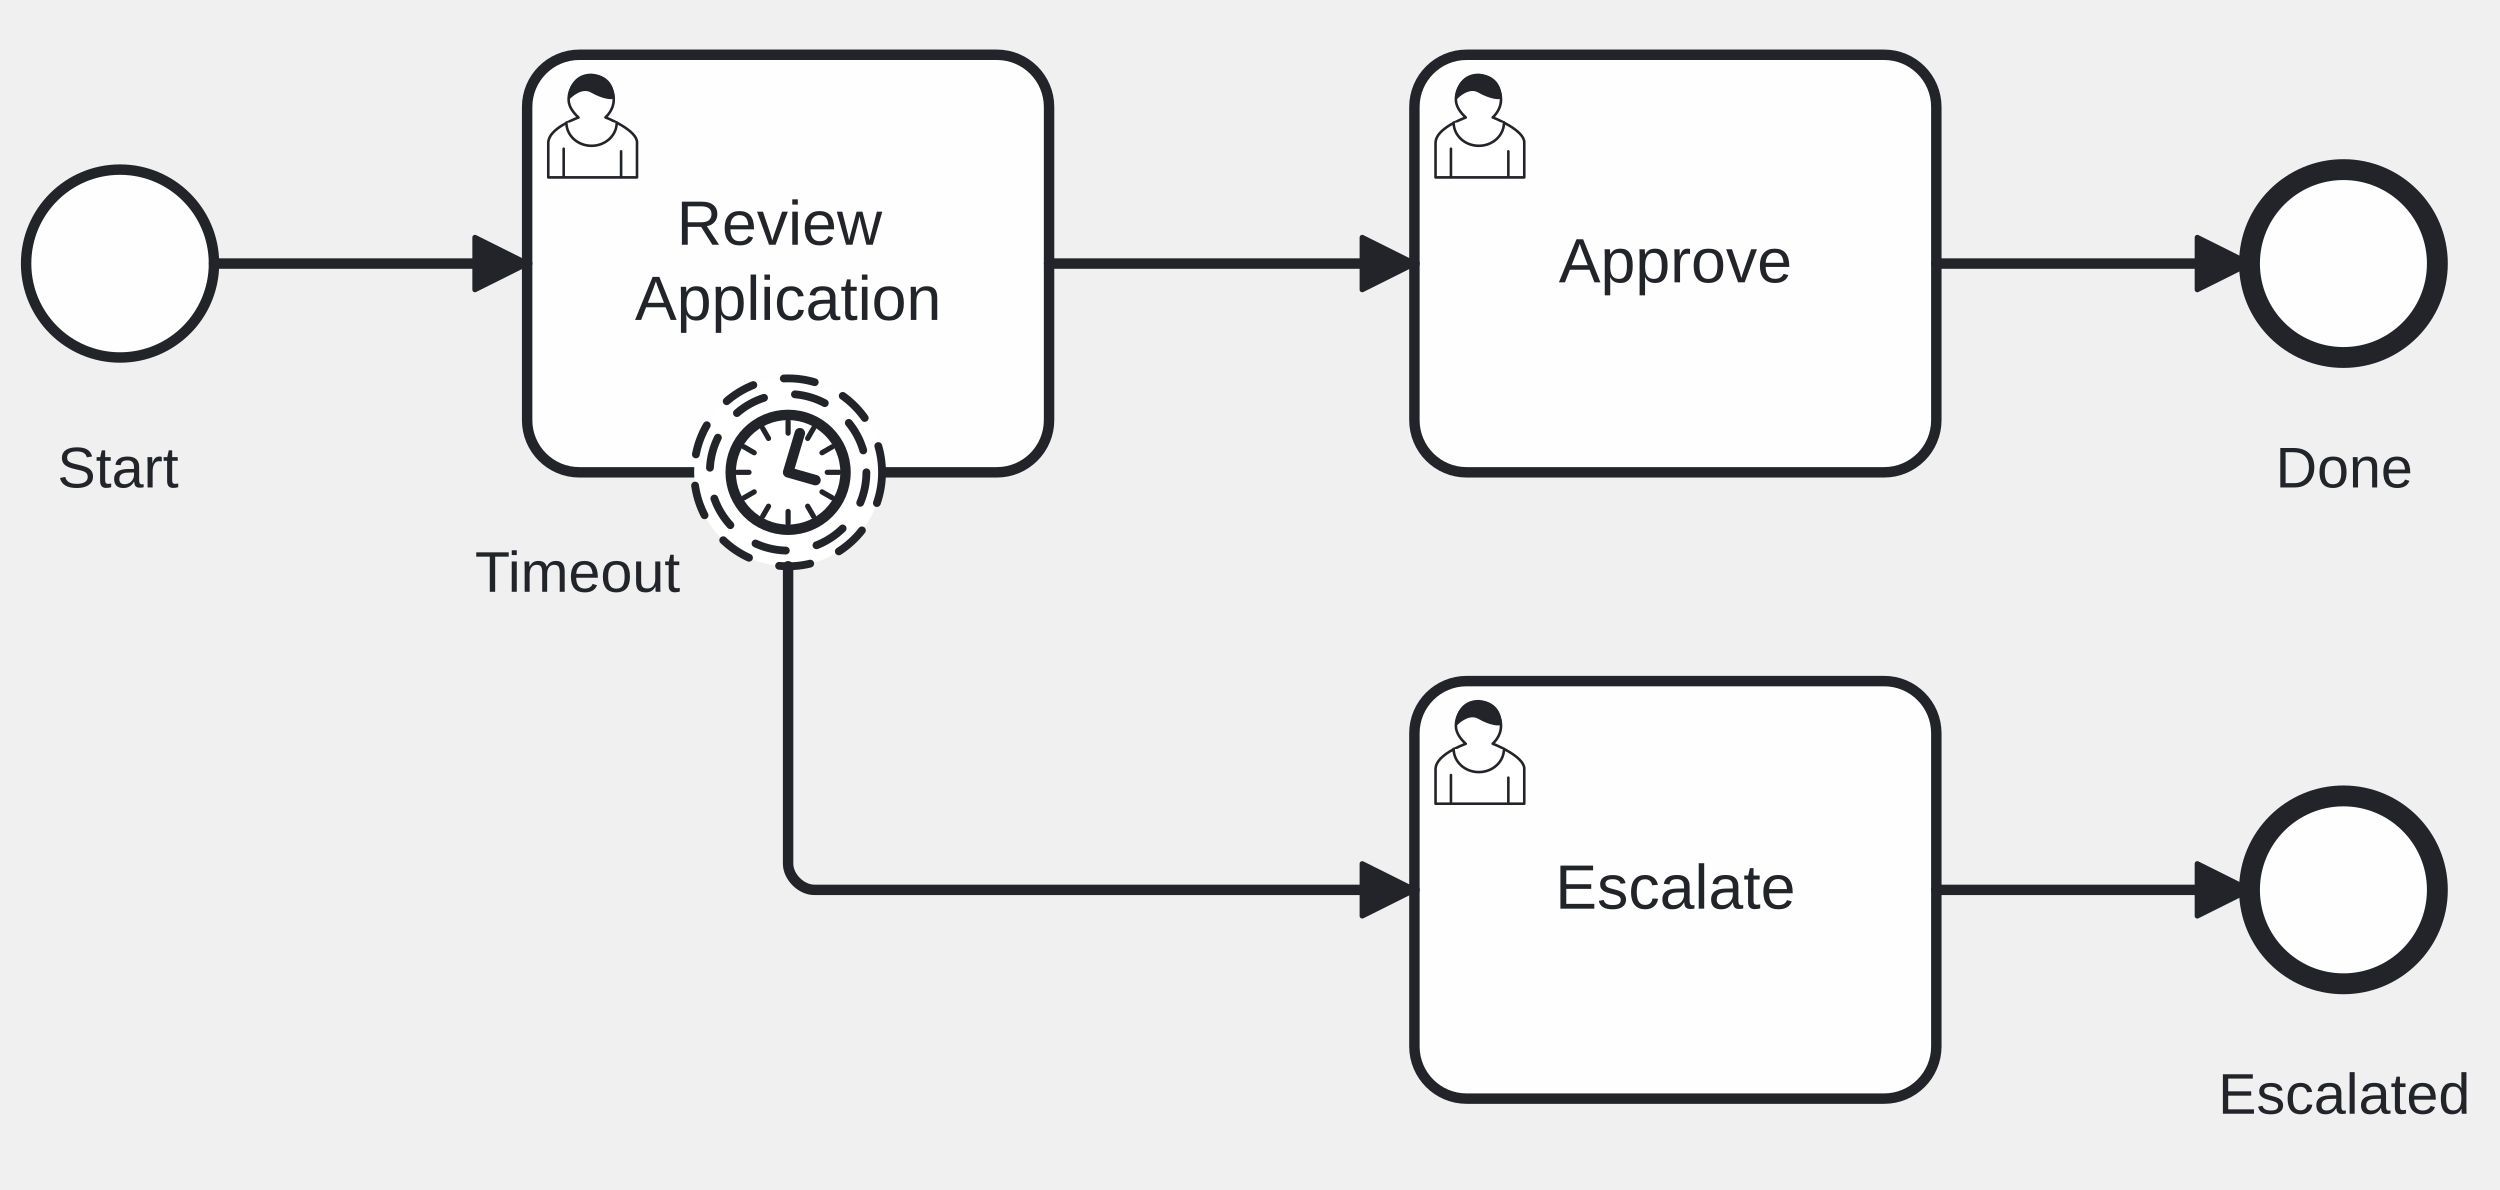
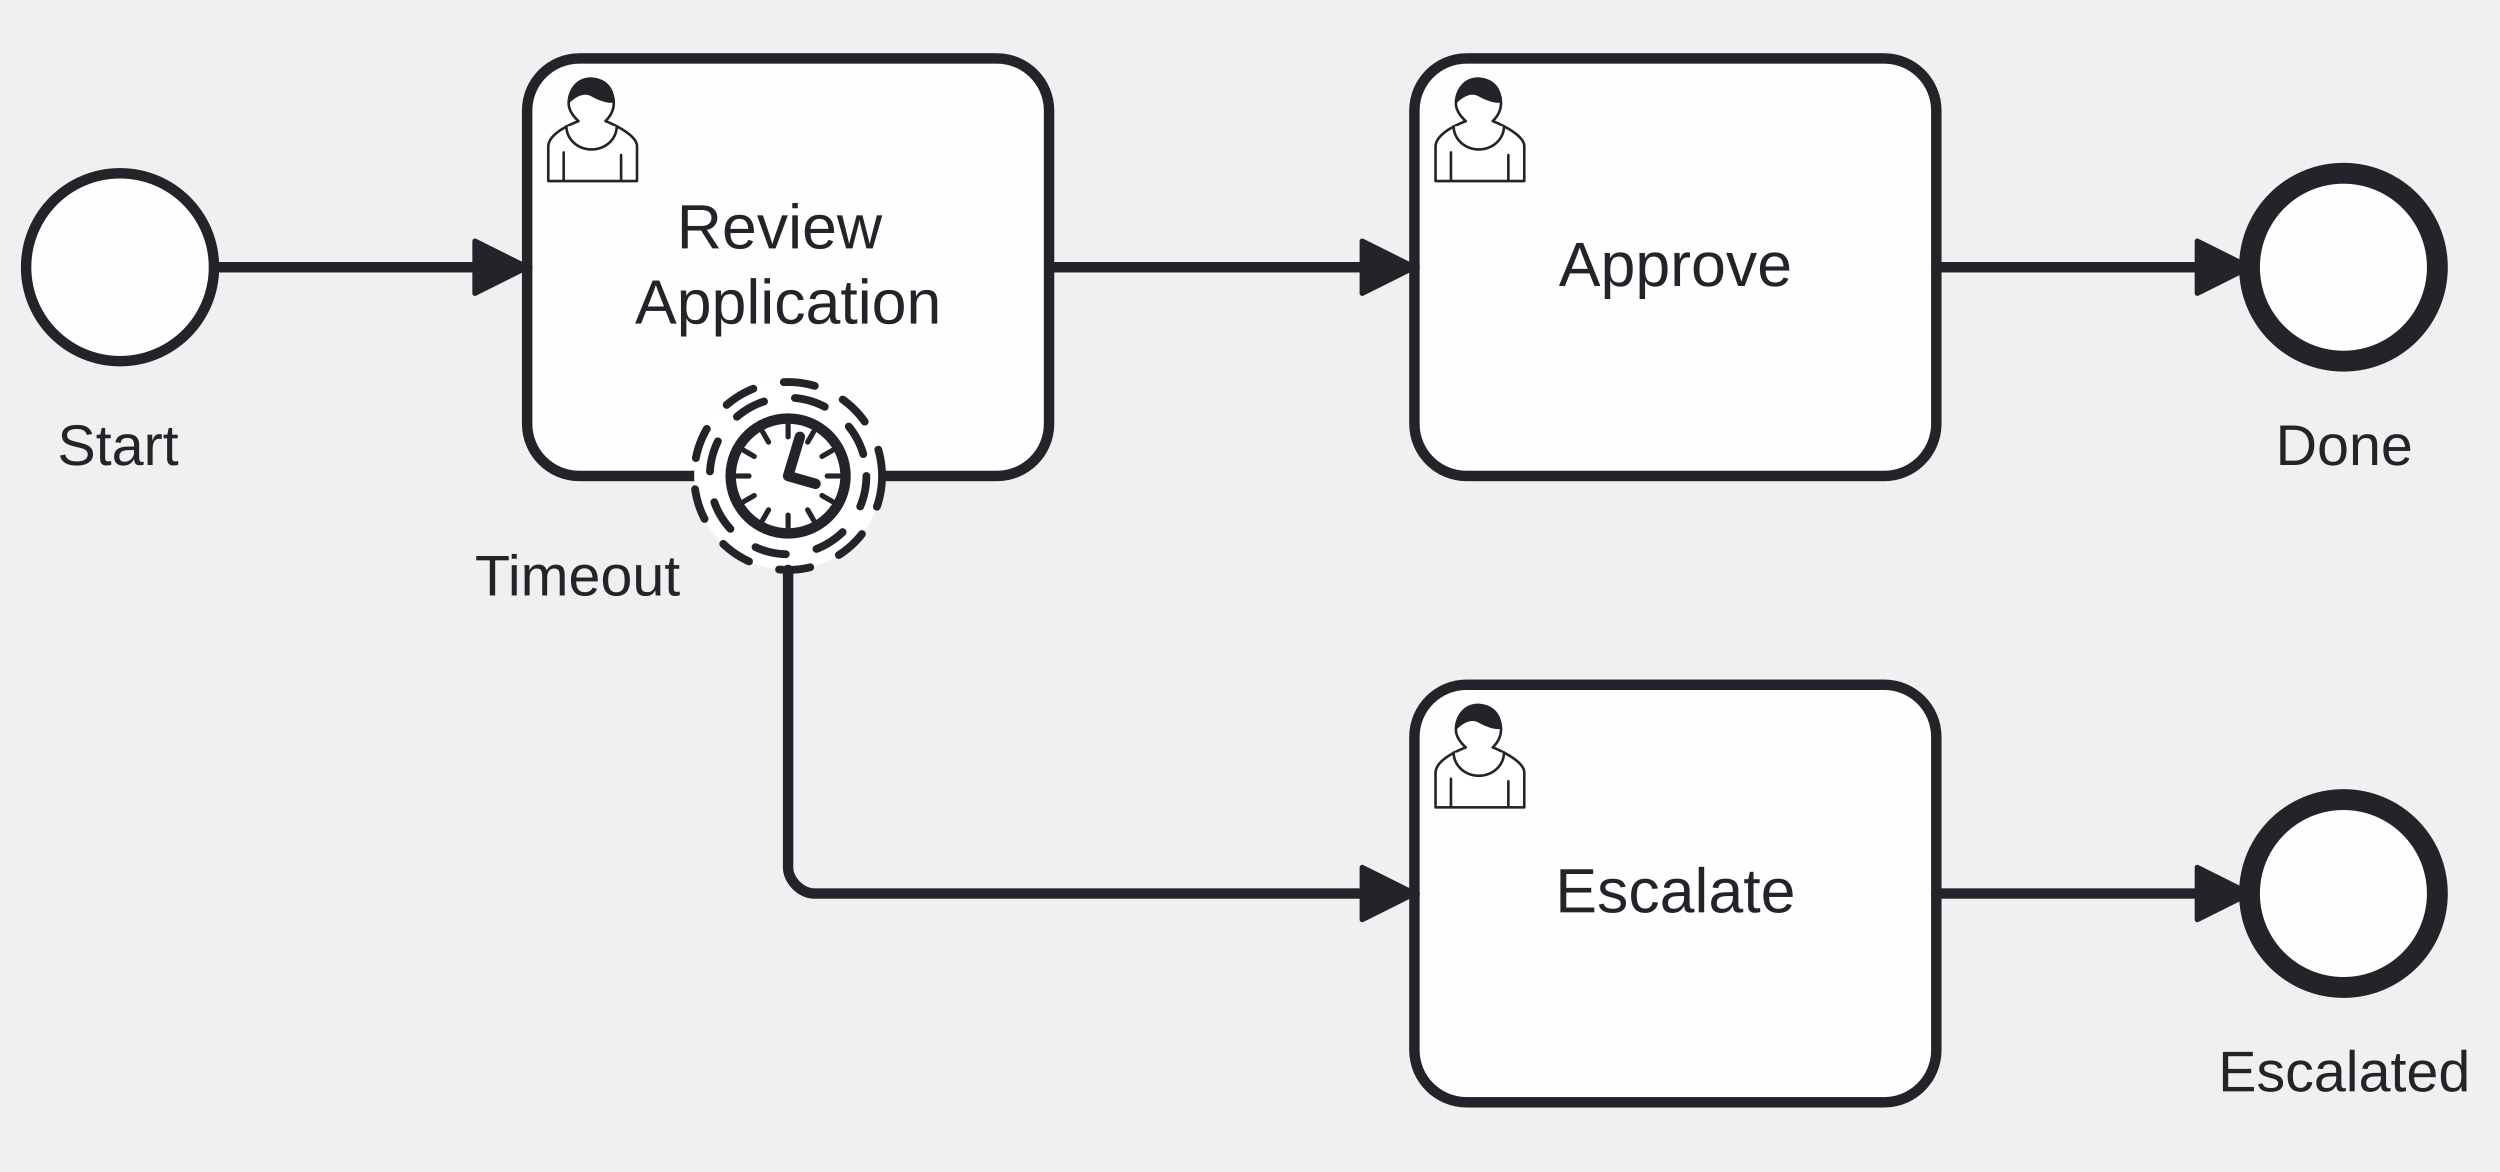
- <svg xmlns="http://www.w3.org/2000/svg" width="666" height="317" viewBox="187 100 479 217" version="1.1">
+ <svg xmlns="http://www.w3.org/2000/svg" width="666" height="312" viewBox="187 100 479 212" version="1.1">
  <g class="djs-group">
    <g class="djs-element djs-shape" data-element-id="Event_1mzoegj" transform="translate(192, 127)" style="display: block;">
      <g class="djs-visual">
        <circle cx="18" cy="18" r="18" style="stroke-linecap: round; stroke-linejoin: round; stroke: hsl(225, 10%, 15%); stroke-width: 2px; fill: white; fill-opacity: 0.95;" />
      </g>
      <rect style="fill: none; stroke-opacity: 0; stroke: white; stroke-width: 15px;" class="djs-hit djs-hit-all" x="0" y="0" width="36" height="36" />
      <circle cx="18" cy="18" r="23" style="fill: none;" class="djs-outline" />
    </g>
  </g>
  <g class="djs-group">
-     <g class="djs-element djs-shape" data-element-id="Event_1mzoegj_label" transform="translate(198, 178)" style="display: block;">
+     <g class="djs-element djs-shape" data-element-id="Event_1mzoegj_label" transform="translate(198, 173)" style="display: block;">
      <g class="djs-visual">
        <text style="font-family: Arial, sans-serif; font-size: 11px; font-weight: normal; fill: hsl(225, 10%, 15%);" lineHeight="1.2" class="djs-label">
          <tspan x="0" y="9.9">Start</tspan>
        </text>
      </g>
      <rect style="fill: none; stroke-opacity: 0; stroke: white; stroke-width: 15px;" class="djs-hit djs-hit-all" x="0" y="0" width="24" height="14" />
      <rect x="-5" y="-5" rx="4" width="34" height="24" style="fill: none;" class="djs-outline" />
    </g>
  </g>
  <g class="djs-group">
    <g class="djs-element djs-shape" data-element-id="Activity_1betloc" transform="translate(288, 105)" style="display: block;">
      <g class="djs-visual">
        <rect x="0" y="0" width="100" height="80" rx="10" ry="10" style="stroke-linecap: round; stroke-linejoin: round; stroke: hsl(225, 10%, 15%); stroke-width: 2px; fill: white; fill-opacity: 0.95;" />
        <text style="font-family: Arial, sans-serif; font-size: 12px; font-weight: normal; fill: hsl(225, 10%, 15%);" lineHeight="1.2" class="djs-label">
          <tspan x="28.664" y="36.4">Review </tspan>
          <tspan x="20.654" y="50.8">Application</tspan>
        </text>
        <path style="fill: white; stroke-linecap: round; stroke-linejoin: round; stroke: hsl(225, 10%, 15%); stroke-width: 0.5px;" d="m 15,12 c 0.909,-0.845 1.594,-2.049 1.594,-3.385 0,-2.554 -1.805,-4.622 -4.357,-4.622 -2.552,0 -4.288,2.068 -4.288,4.622 0,1.348 0.974,2.562 1.896,3.405 -0.529,0.187 -5.669,2.097 -5.794,4.756 v 6.718 h 17 v -6.718 c 0,-2.298 -5.528,-4.595 -6.051,-4.776 zm -8,6 l 0,5.5 m 11,0 l 0,-5" />
        <path style="fill: white; stroke-linecap: round; stroke-linejoin: round; stroke: hsl(225, 10%, 15%); stroke-width: 0.5px;" d="m 15,12 m 2.162,1.009 c 0,2.447 -2.158,4.431 -4.821,4.431 -2.665,0 -4.822,-1.981 -4.822,-4.431 " />
        <path style="fill: hsl(225, 10%, 15%); stroke-linecap: round; stroke-linejoin: round; stroke: hsl(225, 10%, 15%); stroke-width: 0.5px;" d="m 15,12 m -6.9,-3.80 c 0,0 2.251,-2.358 4.274,-1.177 2.024,1.181 4.221,1.537 4.124,0.965 -0.098,-0.57 -0.117,-3.791 -4.191,-4.136 -3.575,0.001 -4.208,3.367 -4.207,4.348 z" />
      </g>
      <rect style="fill: none; stroke-opacity: 0; stroke: white; stroke-width: 15px;" class="djs-hit djs-hit-all" x="0" y="0" width="100" height="80" />
      <rect x="-5" y="-5" rx="14" width="110" height="90" style="fill: none;" class="djs-outline" />
    </g>
  </g>
  <g class="djs-group">
    <g class="djs-element djs-shape" data-element-id="Event_1d7wnd9" style="display: block;" transform="translate(618, 127)">
      <g class="djs-visual">
        <circle cx="18" cy="18" r="18" style="stroke-linecap: round; stroke-linejoin: round; stroke: hsl(225, 10%, 15%); stroke-width: 4px; fill: white; fill-opacity: 0.95;" />
      </g>
      <rect style="fill: none; stroke-opacity: 0; stroke: white; stroke-width: 15px;" class="djs-hit djs-hit-all" x="0" y="0" width="36" height="36" />
      <circle cx="18" cy="18" r="24" style="fill: none;" class="djs-outline" />
    </g>
  </g>
  <g class="djs-group">
    <g class="djs-element djs-shape" data-element-id="Activity_0af6hcw" style="display: block;" transform="translate(458, 105)">
      <g class="djs-visual">
        <rect x="0" y="0" width="100" height="80" rx="10" ry="10" style="stroke-linecap: round; stroke-linejoin: round; stroke: hsl(225, 10%, 15%); stroke-width: 2px; fill: white; fill-opacity: 0.95;" />
        <text style="font-family: Arial, sans-serif; font-size: 12px; font-weight: normal; fill: hsl(225, 10%, 15%);" lineHeight="1.2" class="djs-label">
          <tspan x="27.656" y="43.6">Approve</tspan>
        </text>
        <path style="fill: white; stroke-linecap: round; stroke-linejoin: round; stroke: hsl(225, 10%, 15%); stroke-width: 0.5px;" d="m 15,12 c 0.909,-0.845 1.594,-2.049 1.594,-3.385 0,-2.554 -1.805,-4.622 -4.357,-4.622 -2.552,0 -4.288,2.068 -4.288,4.622 0,1.348 0.974,2.562 1.896,3.405 -0.529,0.187 -5.669,2.097 -5.794,4.756 v 6.718 h 17 v -6.718 c 0,-2.298 -5.528,-4.595 -6.051,-4.776 zm -8,6 l 0,5.5 m 11,0 l 0,-5" />
        <path style="fill: white; stroke-linecap: round; stroke-linejoin: round; stroke: hsl(225, 10%, 15%); stroke-width: 0.5px;" d="m 15,12 m 2.162,1.009 c 0,2.447 -2.158,4.431 -4.821,4.431 -2.665,0 -4.822,-1.981 -4.822,-4.431 " />
        <path style="fill: hsl(225, 10%, 15%); stroke-linecap: round; stroke-linejoin: round; stroke: hsl(225, 10%, 15%); stroke-width: 0.5px;" d="m 15,12 m -6.9,-3.80 c 0,0 2.251,-2.358 4.274,-1.177 2.024,1.181 4.221,1.537 4.124,0.965 -0.098,-0.57 -0.117,-3.791 -4.191,-4.136 -3.575,0.001 -4.208,3.367 -4.207,4.348 z" />
      </g>
      <rect style="fill: none; stroke-opacity: 0; stroke: white; stroke-width: 15px;" class="djs-hit djs-hit-all" x="0" y="0" width="100" height="80" />
      <rect x="-5" y="-5" rx="14" width="110" height="90" style="fill: none;" class="djs-outline" />
    </g>
  </g>
  <g class="djs-group">
    <g class="djs-element djs-shape" data-element-id="Activity_1wslow0" style="display: block;" transform="translate(458, 225)">
      <g class="djs-visual">
        <rect x="0" y="0" width="100" height="80" rx="10" ry="10" style="stroke-linecap: round; stroke-linejoin: round; stroke: hsl(225, 10%, 15%); stroke-width: 2px; fill: white; fill-opacity: 0.95;" />
        <text style="font-family: Arial, sans-serif; font-size: 12px; font-weight: normal; fill: hsl(225, 10%, 15%);" lineHeight="1.2" class="djs-label">
          <tspan x="26.99" y="43.6">Escalate</tspan>
        </text>
        <path style="fill: white; stroke-linecap: round; stroke-linejoin: round; stroke: hsl(225, 10%, 15%); stroke-width: 0.5px;" d="m 15,12 c 0.909,-0.845 1.594,-2.049 1.594,-3.385 0,-2.554 -1.805,-4.622 -4.357,-4.622 -2.552,0 -4.288,2.068 -4.288,4.622 0,1.348 0.974,2.562 1.896,3.405 -0.529,0.187 -5.669,2.097 -5.794,4.756 v 6.718 h 17 v -6.718 c 0,-2.298 -5.528,-4.595 -6.051,-4.776 zm -8,6 l 0,5.5 m 11,0 l 0,-5" />
        <path style="fill: white; stroke-linecap: round; stroke-linejoin: round; stroke: hsl(225, 10%, 15%); stroke-width: 0.5px;" d="m 15,12 m 2.162,1.009 c 0,2.447 -2.158,4.431 -4.821,4.431 -2.665,0 -4.822,-1.981 -4.822,-4.431 " />
        <path style="fill: hsl(225, 10%, 15%); stroke-linecap: round; stroke-linejoin: round; stroke: hsl(225, 10%, 15%); stroke-width: 0.5px;" d="m 15,12 m -6.9,-3.80 c 0,0 2.251,-2.358 4.274,-1.177 2.024,1.181 4.221,1.537 4.124,0.965 -0.098,-0.57 -0.117,-3.791 -4.191,-4.136 -3.575,0.001 -4.208,3.367 -4.207,4.348 z" />
      </g>
      <rect style="fill: none; stroke-opacity: 0; stroke: white; stroke-width: 15px;" class="djs-hit djs-hit-all" x="0" y="0" width="100" height="80" />
      <rect x="-5" y="-5" rx="14" width="110" height="90" style="fill: none;" class="djs-outline" />
    </g>
  </g>
  <g class="djs-group">
    <g class="djs-element djs-shape" data-element-id="Event_0tvw53g" style="display: block;" transform="translate(618, 247)">
      <g class="djs-visual">
        <circle cx="18" cy="18" r="18" style="stroke-linecap: round; stroke-linejoin: round; stroke: hsl(225, 10%, 15%); stroke-width: 4px; fill: white; fill-opacity: 0.95;" />
      </g>
      <rect style="fill: none; stroke-opacity: 0; stroke: white; stroke-width: 15px;" class="djs-hit djs-hit-all" x="0" y="0" width="36" height="36" />
      <circle cx="18" cy="18" r="24" style="fill: none;" class="djs-outline" />
    </g>
  </g>
  <g class="djs-group">
    <g class="djs-element djs-shape" data-element-id="Event_1w9t4mj" transform="translate(320, 167)" style="display: block;">
      <g class="djs-visual">
        <circle cx="18" cy="18" r="18" style="stroke-linecap: round; stroke-linejoin: round; stroke: hsl(225, 10%, 15%); stroke-width: 1.5px; fill: white; fill-opacity: 1; stroke-dasharray: 6;" />
        <circle cx="18" cy="18" r="15" style="stroke-linecap: round; stroke-linejoin: round; stroke: hsl(225, 10%, 15%); stroke-width: 1.5px; fill: none; fill-opacity: 1; stroke-dasharray: 6;" />
        <circle cx="18" cy="18" r="11" style="stroke-linecap: round; stroke-linejoin: round; stroke: hsl(225, 10%, 15%); stroke-width: 2px; fill: white;" />
        <path style="fill: none; stroke-linecap: round; stroke-linejoin: round; stroke: hsl(225, 10%, 15%); stroke-width: 2px;" d="M 18,18 l 2.25,-7.5 m -2.25,7.5 l 5.25,1.5 " />
        <path style="fill: none; stroke-linecap: round; stroke-linejoin: round; stroke: hsl(225, 10%, 15%); stroke-width: 1px;" transform="rotate(0,18,18)" d="M 18,18 m 0,7.5 l -0,2.25 " />
        <path style="fill: none; stroke-linecap: round; stroke-linejoin: round; stroke: hsl(225, 10%, 15%); stroke-width: 1px;" transform="rotate(30,18,18)" d="M 18,18 m 0,7.5 l -0,2.25 " />
        <path style="fill: none; stroke-linecap: round; stroke-linejoin: round; stroke: hsl(225, 10%, 15%); stroke-width: 1px;" transform="rotate(60,18,18)" d="M 18,18 m 0,7.5 l -0,2.25 " />
        <path style="fill: none; stroke-linecap: round; stroke-linejoin: round; stroke: hsl(225, 10%, 15%); stroke-width: 1px;" transform="rotate(90,18,18)" d="M 18,18 m 0,7.5 l -0,2.25 " />
        <path style="fill: none; stroke-linecap: round; stroke-linejoin: round; stroke: hsl(225, 10%, 15%); stroke-width: 1px;" transform="rotate(120,18,18)" d="M 18,18 m 0,7.5 l -0,2.25 " />
        <path style="fill: none; stroke-linecap: round; stroke-linejoin: round; stroke: hsl(225, 10%, 15%); stroke-width: 1px;" transform="rotate(150,18,18)" d="M 18,18 m 0,7.5 l -0,2.25 " />
        <path style="fill: none; stroke-linecap: round; stroke-linejoin: round; stroke: hsl(225, 10%, 15%); stroke-width: 1px;" transform="rotate(180,18,18)" d="M 18,18 m 0,7.5 l -0,2.25 " />
        <path style="fill: none; stroke-linecap: round; stroke-linejoin: round; stroke: hsl(225, 10%, 15%); stroke-width: 1px;" transform="rotate(210,18,18)" d="M 18,18 m 0,7.5 l -0,2.25 " />
        <path style="fill: none; stroke-linecap: round; stroke-linejoin: round; stroke: hsl(225, 10%, 15%); stroke-width: 1px;" transform="rotate(240,18,18)" d="M 18,18 m 0,7.5 l -0,2.25 " />
        <path style="fill: none; stroke-linecap: round; stroke-linejoin: round; stroke: hsl(225, 10%, 15%); stroke-width: 1px;" transform="rotate(270,18,18)" d="M 18,18 m 0,7.5 l -0,2.25 " />
        <path style="fill: none; stroke-linecap: round; stroke-linejoin: round; stroke: hsl(225, 10%, 15%); stroke-width: 1px;" transform="rotate(300,18,18)" d="M 18,18 m 0,7.5 l -0,2.25 " />
        <path style="fill: none; stroke-linecap: round; stroke-linejoin: round; stroke: hsl(225, 10%, 15%); stroke-width: 1px;" transform="rotate(330,18,18)" d="M 18,18 m 0,7.5 l -0,2.25 " />
      </g>
      <rect style="fill: none; stroke-opacity: 0; stroke: white; stroke-width: 15px;" class="djs-hit djs-hit-all" x="0" y="0" width="36" height="36" />
      <circle cx="18" cy="18" r="23" style="fill: none;" class="djs-outline" />
    </g>
  </g>
  <g class="djs-group">
    <g class="djs-element djs-shape" data-element-id="Event_1w9t4mj_label" transform="translate(278, 198)" style="display: block;">
      <g class="djs-visual">
        <text style="font-family: Arial, sans-serif; font-size: 11px; font-weight: normal; fill: hsl(225, 10%, 15%);" lineHeight="1.2" class="djs-label">
          <tspan x="0" y="9.9">Timeout</tspan>
        </text>
      </g>
      <rect style="fill: none; stroke-opacity: 0; stroke: white; stroke-width: 15px;" class="djs-hit djs-hit-all" x="0" y="0" width="40" height="14" />
      <rect x="-5" y="-5" rx="4" width="50" height="24" style="fill: none;" class="djs-outline" />
    </g>
  </g>
  <g class="djs-group">
    <g class="djs-element djs-connection" data-element-id="Flow_0wrdu82" style="display: block;">
      <g class="djs-visual">
        <defs>
          <marker id="marker-seq-0" viewBox="0 0 20 20" refX="11" refY="10" markerWidth="10" markerHeight="10" orient="auto">
            <path d="M 1 5 L 11 10 L 1 15 Z" style="stroke-linecap: round; stroke-linejoin: round; stroke: hsl(225, 10%, 15%); stroke-width: 1px; fill: hsl(225, 10%, 15%);" />
          </marker>
        </defs>
        <path style="fill: none; stroke-linecap: round; stroke-linejoin: round; stroke: hsl(225, 10%, 15%); stroke-width: 2px; marker-end: url(#marker-seq-0);" data-corner-radius="5" d="M228,145L288,145" />
      </g>
      <path d="M228,145L288,145" style="fill: none; stroke-opacity: 0; stroke: white; stroke-width: 15px;" class="djs-hit djs-hit-stroke" />
      <rect x="223" y="140" rx="4" width="70" height="10" style="fill: none;" class="djs-outline" />
    </g>
  </g>
  <g class="djs-group">
    <g class="djs-element djs-connection" data-element-id="Flow_1idcia8" style="display: block;">
      <g class="djs-visual">
        <defs>
          <marker id="marker-seq-1" viewBox="0 0 20 20" refX="11" refY="10" markerWidth="10" markerHeight="10" orient="auto">
            <path d="M 1 5 L 11 10 L 1 15 Z" style="stroke-linecap: round; stroke-linejoin: round; stroke: hsl(225, 10%, 15%); stroke-width: 1px; fill: hsl(225, 10%, 15%);" />
          </marker>
        </defs>
        <path style="fill: none; stroke-linecap: round; stroke-linejoin: round; stroke: hsl(225, 10%, 15%); stroke-width: 2px; marker-end: url(#marker-seq-1);" data-corner-radius="5" d="M388,145L458,145" />
      </g>
      <path d="M388,145L458,145" style="fill: none; stroke-opacity: 0; stroke: white; stroke-width: 15px;" class="djs-hit djs-hit-stroke" />
      <rect x="383" y="140" rx="4" width="80" height="10" style="fill: none;" class="djs-outline" />
    </g>
  </g>
  <g class="djs-group">
    <g class="djs-element djs-connection" data-element-id="Flow_17yzi6f" style="display: block;">
      <g class="djs-visual">
        <defs>
          <marker id="marker-seq-2" viewBox="0 0 20 20" refX="11" refY="10" markerWidth="10" markerHeight="10" orient="auto">
            <path d="M 1 5 L 11 10 L 1 15 Z" style="stroke-linecap: round; stroke-linejoin: round; stroke: hsl(225, 10%, 15%); stroke-width: 1px; fill: hsl(225, 10%, 15%);" />
          </marker>
        </defs>
        <path style="fill: none; stroke-linecap: round; stroke-linejoin: round; stroke: hsl(225, 10%, 15%); stroke-width: 2px; marker-end: url(#marker-seq-2);" data-corner-radius="5" d="M558,145L618,145" />
      </g>
      <path d="M558,145L618,145" style="fill: none; stroke-opacity: 0; stroke: white; stroke-width: 15px;" class="djs-hit djs-hit-stroke" />
      <rect x="553" y="140" rx="4" width="70" height="10" style="fill: none;" class="djs-outline" />
    </g>
  </g>
  <g class="djs-group">
    <g class="djs-element djs-connection" data-element-id="Flow_07ye61t" style="display: block;">
      <g class="djs-visual">
        <defs>
          <marker id="marker-seq-3" viewBox="0 0 20 20" refX="11" refY="10" markerWidth="10" markerHeight="10" orient="auto">
            <path d="M 1 5 L 11 10 L 1 15 Z" style="stroke-linecap: round; stroke-linejoin: round; stroke: hsl(225, 10%, 15%); stroke-width: 1px; fill: hsl(225, 10%, 15%);" />
          </marker>
        </defs>
        <path style="fill: none; stroke-linecap: round; stroke-linejoin: round; stroke: hsl(225, 10%, 15%); stroke-width: 2px; marker-end: url(#marker-seq-3);" data-corner-radius="5" d="M338,203L338,260C338,262.5,340.5,265,343,265L458,265" />
      </g>
      <path d="M338,203L338,265L458,265" style="fill: none; stroke-opacity: 0; stroke: white; stroke-width: 15px;" class="djs-hit djs-hit-stroke" />
      <rect x="333" y="198" rx="4" width="130" height="72" style="fill: none;" class="djs-outline" />
    </g>
  </g>
  <g class="djs-group">
    <g class="djs-element djs-connection" data-element-id="Flow_01lbwye" style="display: block;">
      <g class="djs-visual">
        <defs>
          <marker id="marker-seq-4" viewBox="0 0 20 20" refX="11" refY="10" markerWidth="10" markerHeight="10" orient="auto">
            <path d="M 1 5 L 11 10 L 1 15 Z" style="stroke-linecap: round; stroke-linejoin: round; stroke: hsl(225, 10%, 15%); stroke-width: 1px; fill: hsl(225, 10%, 15%);" />
          </marker>
        </defs>
        <path style="fill: none; stroke-linecap: round; stroke-linejoin: round; stroke: hsl(225, 10%, 15%); stroke-width: 2px; marker-end: url(#marker-seq-4);" data-corner-radius="5" d="M558,265L618,265" />
      </g>
      <path d="M558,265L618,265" style="fill: none; stroke-opacity: 0; stroke: white; stroke-width: 15px;" class="djs-hit djs-hit-stroke" />
      <rect x="553" y="260" rx="4" width="70" height="10" style="fill: none;" class="djs-outline" />
    </g>
  </g>
  <g class="djs-group">
-     <g class="djs-element djs-shape" data-element-id="Event_1d7wnd9_label" style="display: block;" transform="translate(623, 178)">
+     <g class="djs-element djs-shape" data-element-id="Event_1d7wnd9_label" style="display: block;" transform="translate(623, 173)">
      <g class="djs-visual">
        <text style="font-family: Arial, sans-serif; font-size: 11px; font-weight: normal; fill: hsl(225, 10%, 15%);" lineHeight="1.2" class="djs-label">
          <tspan x="0" y="9.9">Done</tspan>
        </text>
      </g>
      <rect style="fill: none; stroke-opacity: 0; stroke: white; stroke-width: 15px;" class="djs-hit djs-hit-all" x="0" y="0" width="27" height="14" />
      <rect x="-5" y="-5" rx="4" width="37" height="24" style="fill: none;" class="djs-outline" />
    </g>
  </g>
  <g class="djs-group">
-     <g class="djs-element djs-shape" data-element-id="Event_0tvw53g_label" style="display: block;" transform="translate(612, 298)">
+     <g class="djs-element djs-shape" data-element-id="Event_0tvw53g_label" style="display: block;" transform="translate(612, 293)">
      <g class="djs-visual">
        <text style="font-family: Arial, sans-serif; font-size: 11px; font-weight: normal; fill: hsl(225, 10%, 15%);" lineHeight="1.2" class="djs-label">
          <tspan x="0" y="9.9">Escalated</tspan>
        </text>
      </g>
      <rect style="fill: none; stroke-opacity: 0; stroke: white; stroke-width: 15px;" class="djs-hit djs-hit-all" x="0" y="0" width="49" height="14" />
      <rect x="-5" y="-5" rx="4" width="59" height="24" style="fill: none;" class="djs-outline" />
    </g>
  </g>
</svg>
